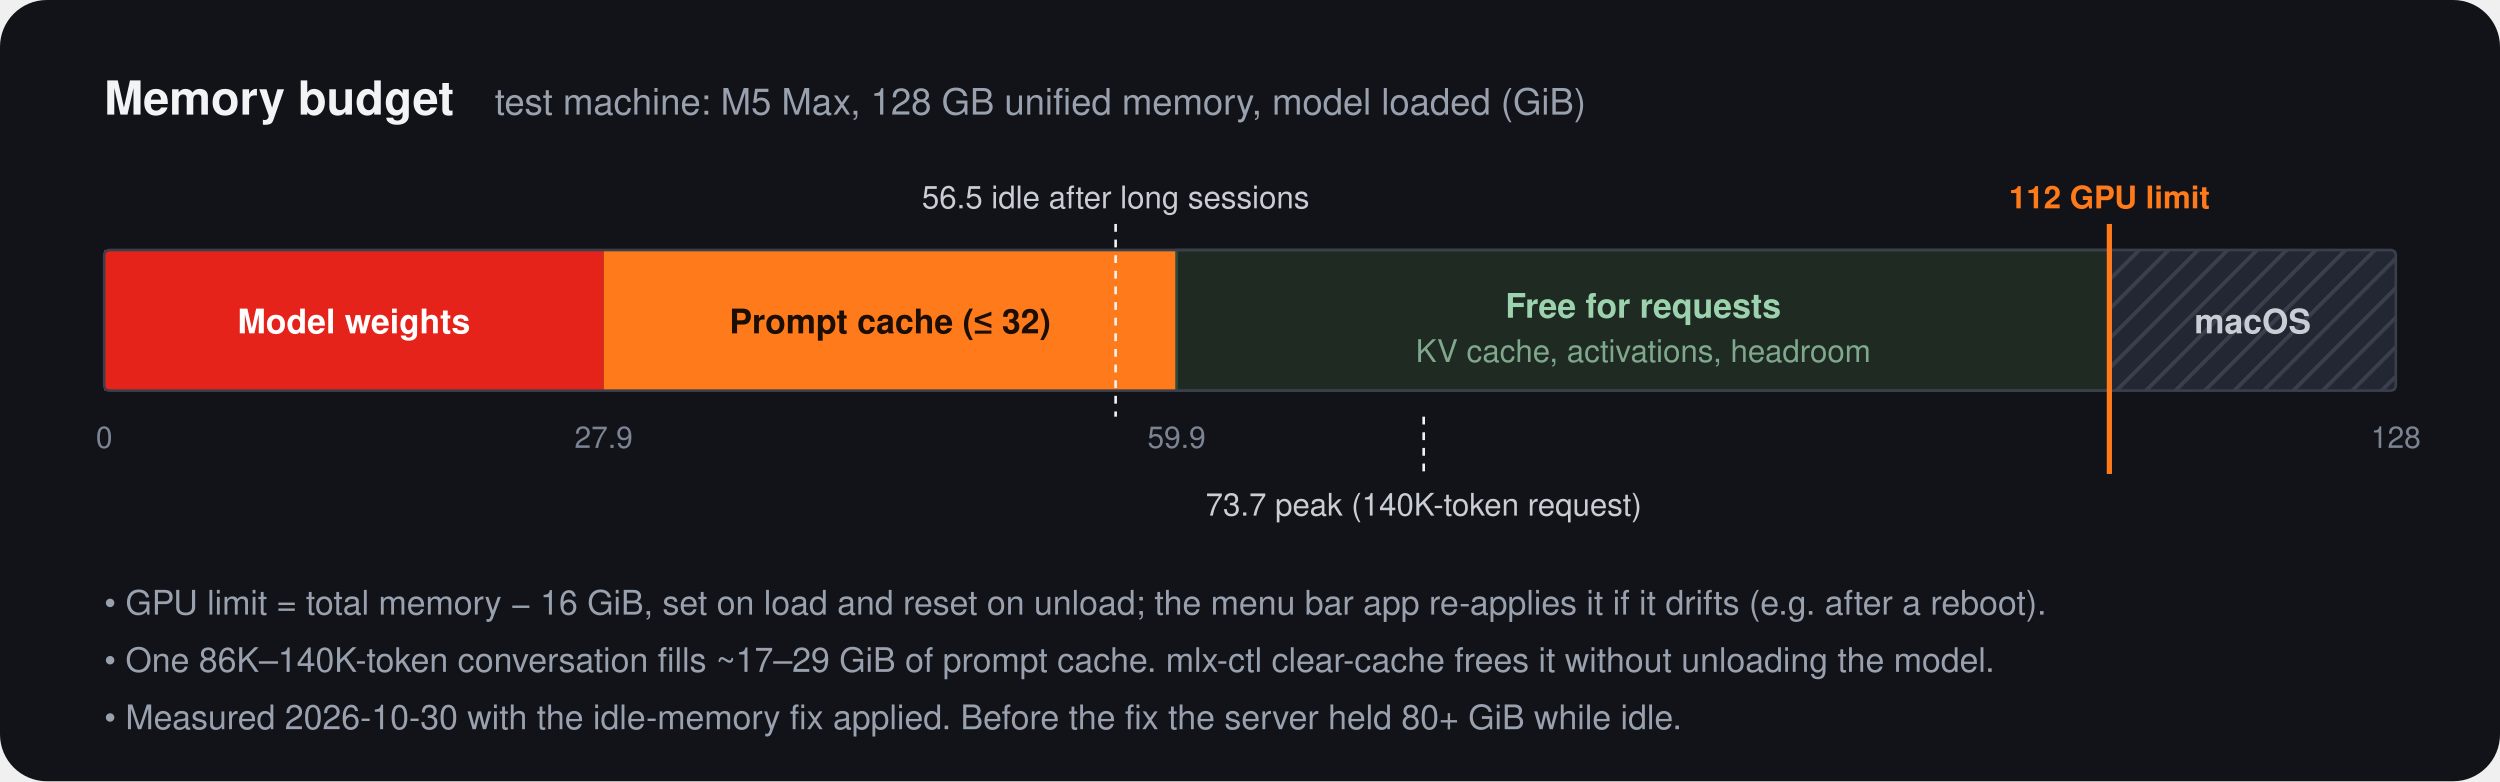
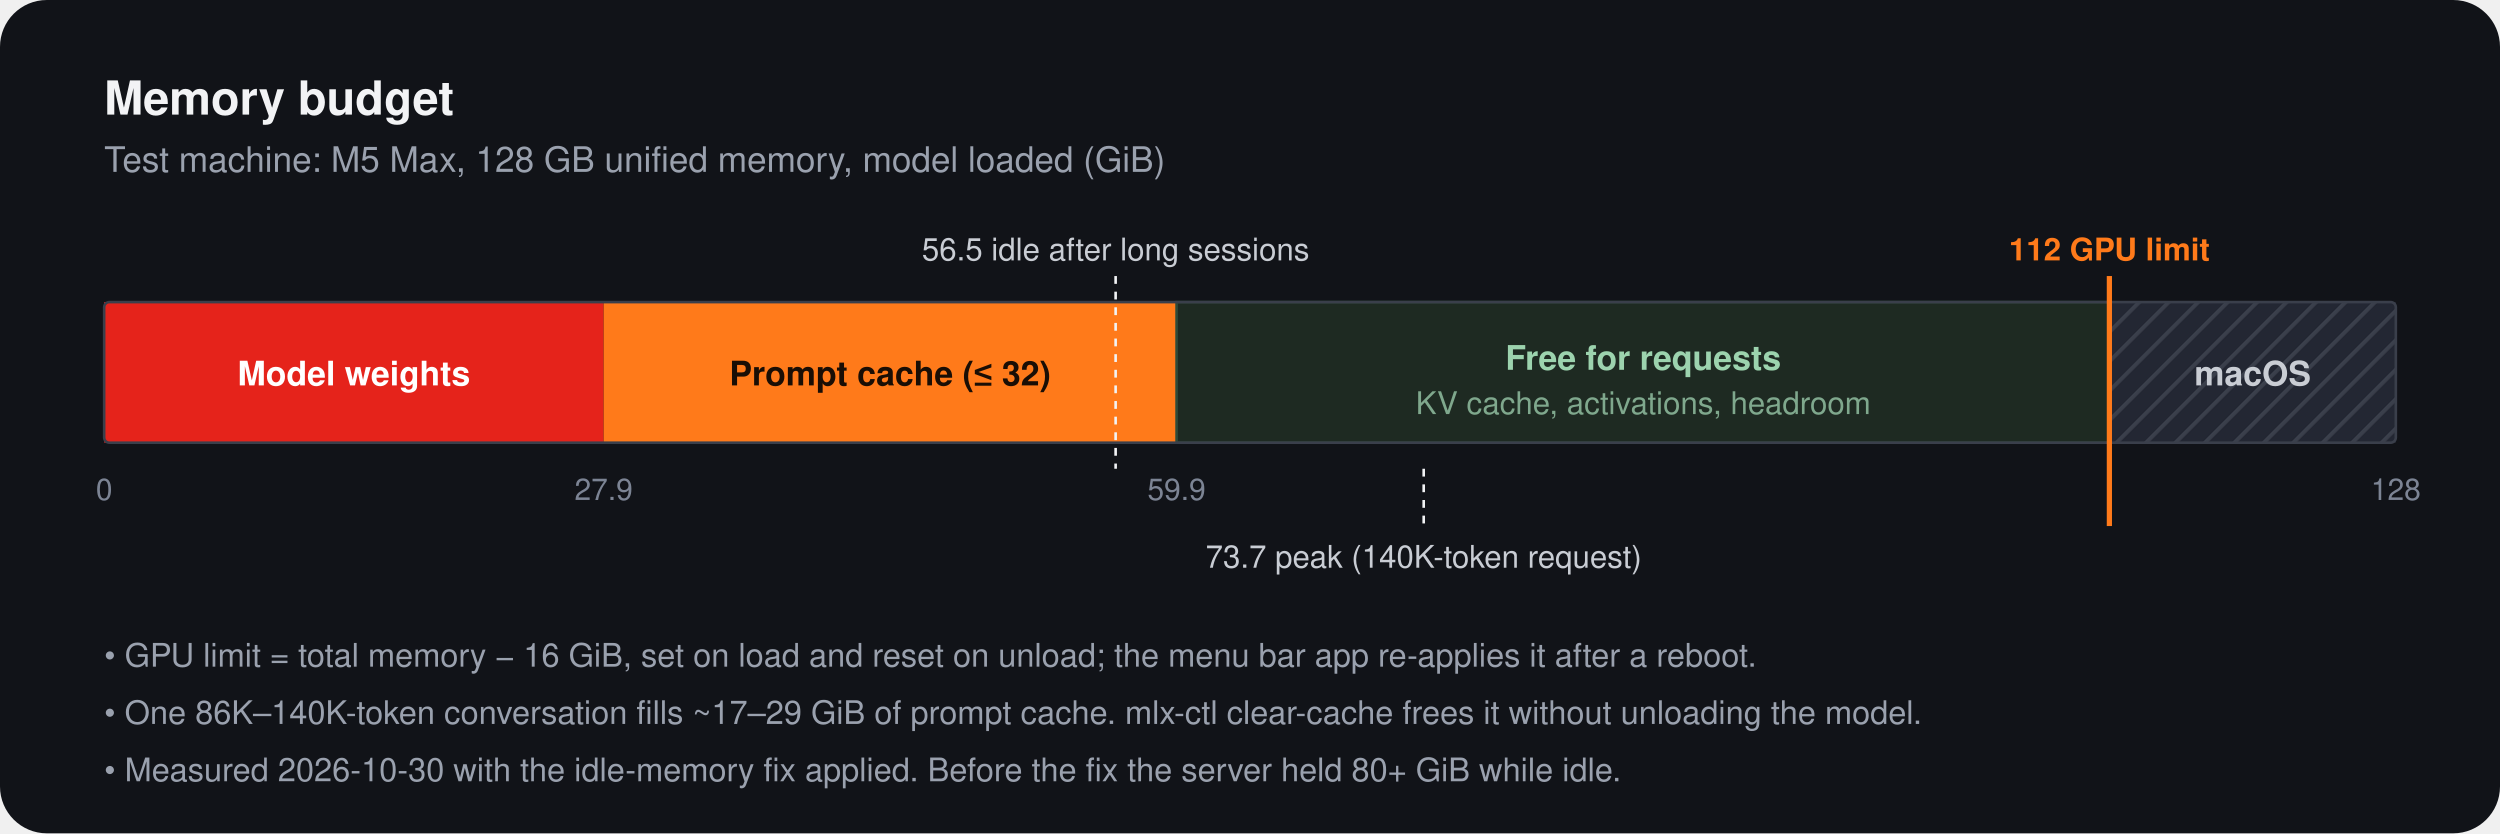
- <svg xmlns="http://www.w3.org/2000/svg" width="960" height="300" viewBox="0 0 960 300" font-family="-apple-system, BlinkMacSystemFont, 'Segoe UI', Helvetica, Arial, sans-serif">
+ <svg xmlns="http://www.w3.org/2000/svg" width="960" height="320" viewBox="0 0 960 320" font-family="-apple-system, BlinkMacSystemFont, 'Segoe UI', Helvetica, Arial, sans-serif">
  <defs>
    <pattern id="hatch" width="8" height="8" patternUnits="userSpaceOnUse" patternTransform="rotate(45)">
      <rect width="8" height="8" fill="#232733" />
      <line x1="0" y1="0" x2="0" y2="8" stroke="#3A3F4B" stroke-width="3" />
    </pattern>
  </defs>
-   <rect width="960" height="300" rx="18" fill="#111318" />
+   <rect width="960" height="320" rx="18" fill="#111318" />
  <text x="40" y="44" font-size="18" font-weight="700" fill="#F2F3F5">Memory budget</text>
-   <text x="190" y="44" font-size="14" fill="#9AA1AE">test machine: M5 Max, 128 GB unified memory, model loaded (GiB)</text>
-   <rect x="40" y="96" width="191.8" height="54" fill="#E5231B" />
-   <rect x="231.8" y="96" width="220" height="54" fill="#FF7A1A" />
-   <rect x="451.8" y="96" width="358.2" height="54" fill="#1E2A22" stroke="#2F4A38" />
-   <rect x="810" y="96" width="110" height="54" fill="url(#hatch)" />
-   <rect x="40" y="96" width="880" height="54" rx="2" fill="none" stroke="#3A3F4B" />
-   <g font-size="13" font-weight="600">
-     <text x="135.9" y="128" text-anchor="middle" fill="#FFFFFF">Model weights</text>
-     <text x="341.8" y="128" text-anchor="middle" fill="#1A0E05">Prompt cache (≤ 32)</text>
-     <text x="631" y="122" text-anchor="middle" fill="#9CD3AE">Free for requests</text>
-     <text x="631" y="139" text-anchor="middle" font-weight="400" font-size="12" fill="#7FA88D">KV cache, activations, headroom</text>
-     <text x="865" y="128" text-anchor="middle" fill="#C9CDD4">macOS</text>
-   </g>
-   <g font-size="12" fill="#C9CDD4">
-     <line x1="428.4" y1="86" x2="428.4" y2="160" stroke="#F2F3F5" stroke-dasharray="3 3" />
-     <text x="428.4" y="80" text-anchor="middle">56.5 idle after long sessions</text>
-     <line x1="546.7" y1="160" x2="546.7" y2="182" stroke="#F2F3F5" stroke-dasharray="3 3" />
-     <text x="546.7" y="198" text-anchor="middle">73.7 peak (140K-token request)</text>
-     <line x1="810" y1="86" x2="810" y2="182" stroke="#FF7A1A" stroke-width="2" />
-     <text x="810" y="80" text-anchor="middle" fill="#FF7A1A" font-weight="700">112 GPU limit</text>
-   </g>
-   <g font-size="11.5" fill="#7C8494" text-anchor="middle">
-     <text x="40" y="172">0</text>
-     <text x="231.8" y="172">27.9</text>
-     <text x="451.8" y="172">59.9</text>
-     <text x="920" y="172">128</text>
-   </g>
-   <g font-size="13" fill="#9AA1AE">
-     <text x="40" y="236">• GPU limit = total memory − 16 GiB, set on load and reset on unload; the menu bar app re-applies it if it drifts (e.g. after a reboot).</text>
-     <text x="40" y="258">• One 86K–140K-token conversation fills ~17–29 GiB of prompt cache. mlx-ctl clear-cache frees it without unloading the model.</text>
-     <text x="40" y="280">• Measured 2026-10-30 with the idle-memory fix applied. Before the fix the server held 80+ GiB while idle.</text>
+   <text x="40" y="66" font-size="13.5" fill="#9AA1AE">Test machine: M5 Max, 128 GB unified memory, model loaded (GiB)</text>
+   <g transform="translate(0,20)">
+     <rect x="40" y="96" width="191.8" height="54" fill="#E5231B" />
+     <rect x="231.8" y="96" width="220" height="54" fill="#FF7A1A" />
+     <rect x="451.8" y="96" width="358.2" height="54" fill="#1E2A22" stroke="#2F4A38" />
+     <rect x="810" y="96" width="110" height="54" fill="url(#hatch)" />
+     <rect x="40" y="96" width="880" height="54" rx="2" fill="none" stroke="#3A3F4B" />
+     <g font-size="13" font-weight="600">
+       <text x="135.9" y="128" text-anchor="middle" fill="#FFFFFF">Model weights</text>
+       <text x="341.8" y="128" text-anchor="middle" fill="#1A0E05">Prompt cache (≤ 32)</text>
+       <text x="631" y="122" text-anchor="middle" fill="#9CD3AE">Free for requests</text>
+       <text x="631" y="139" text-anchor="middle" font-weight="400" font-size="12" fill="#7FA88D">KV cache, activations, headroom</text>
+       <text x="865" y="128" text-anchor="middle" fill="#C9CDD4">macOS</text>
+     </g>
+     <g font-size="12" fill="#C9CDD4">
+       <line x1="428.4" y1="86" x2="428.4" y2="160" stroke="#F2F3F5" stroke-dasharray="3 3" />
+       <text x="428.4" y="80" text-anchor="middle">56.5 idle after long sessions</text>
+       <line x1="546.7" y1="160" x2="546.7" y2="182" stroke="#F2F3F5" stroke-dasharray="3 3" />
+       <text x="546.7" y="198" text-anchor="middle">73.7 peak (140K-token request)</text>
+       <line x1="810" y1="86" x2="810" y2="182" stroke="#FF7A1A" stroke-width="2" />
+       <text x="810" y="80" text-anchor="middle" fill="#FF7A1A" font-weight="700">112 GPU limit</text>
+     </g>
+     <g font-size="11.5" fill="#7C8494" text-anchor="middle">
+       <text x="40" y="172">0</text>
+       <text x="231.8" y="172">27.9</text>
+       <text x="451.8" y="172">59.9</text>
+       <text x="920" y="172">128</text>
+     </g>
+     <g font-size="12.5" fill="#9AA1AE">
+       <text x="40" y="236">• GPU limit = total memory − 16 GiB, set on load and reset on unload; the menu bar app re-applies it after a reboot.</text>
+       <text x="40" y="258">• One 86K–140K-token conversation fills ~17–29 GiB of prompt cache. mlx-ctl clear-cache frees it without unloading the model.</text>
+       <text x="40" y="280">• Measured 2026-10-30 with the idle-memory fix applied. Before the fix the server held 80+ GiB while idle.</text>
+     </g>
  </g>
</svg>
